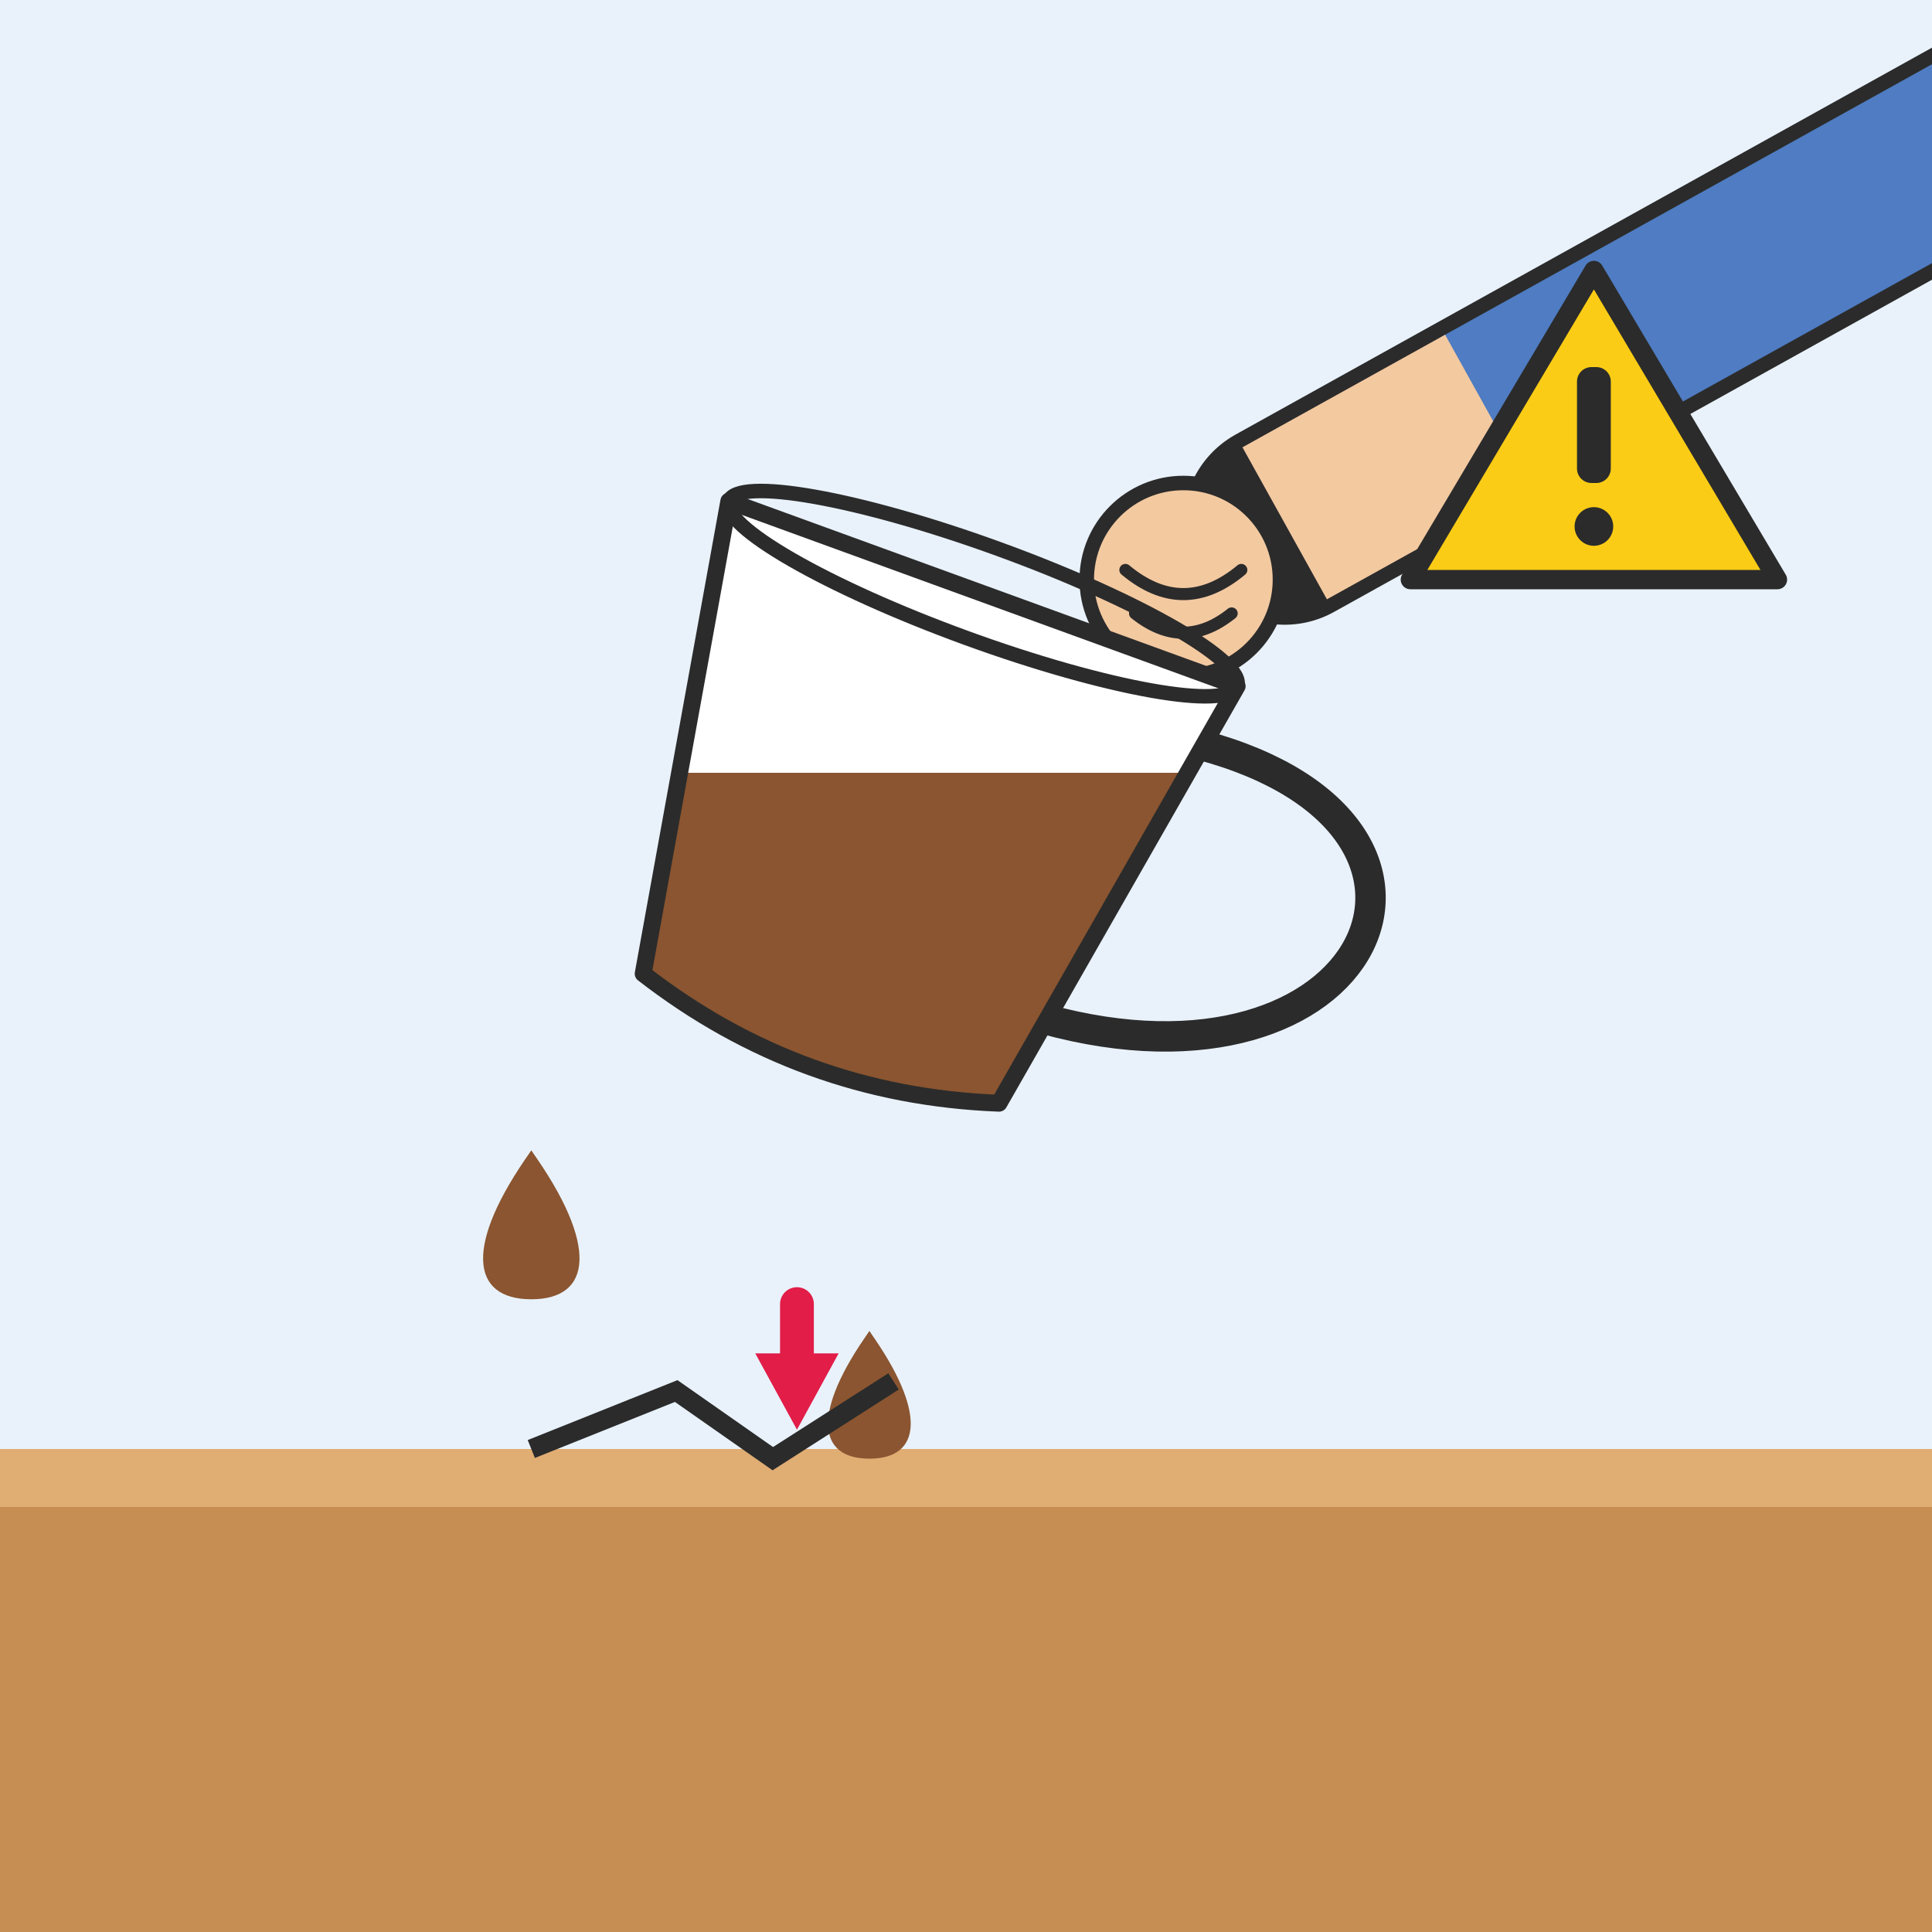
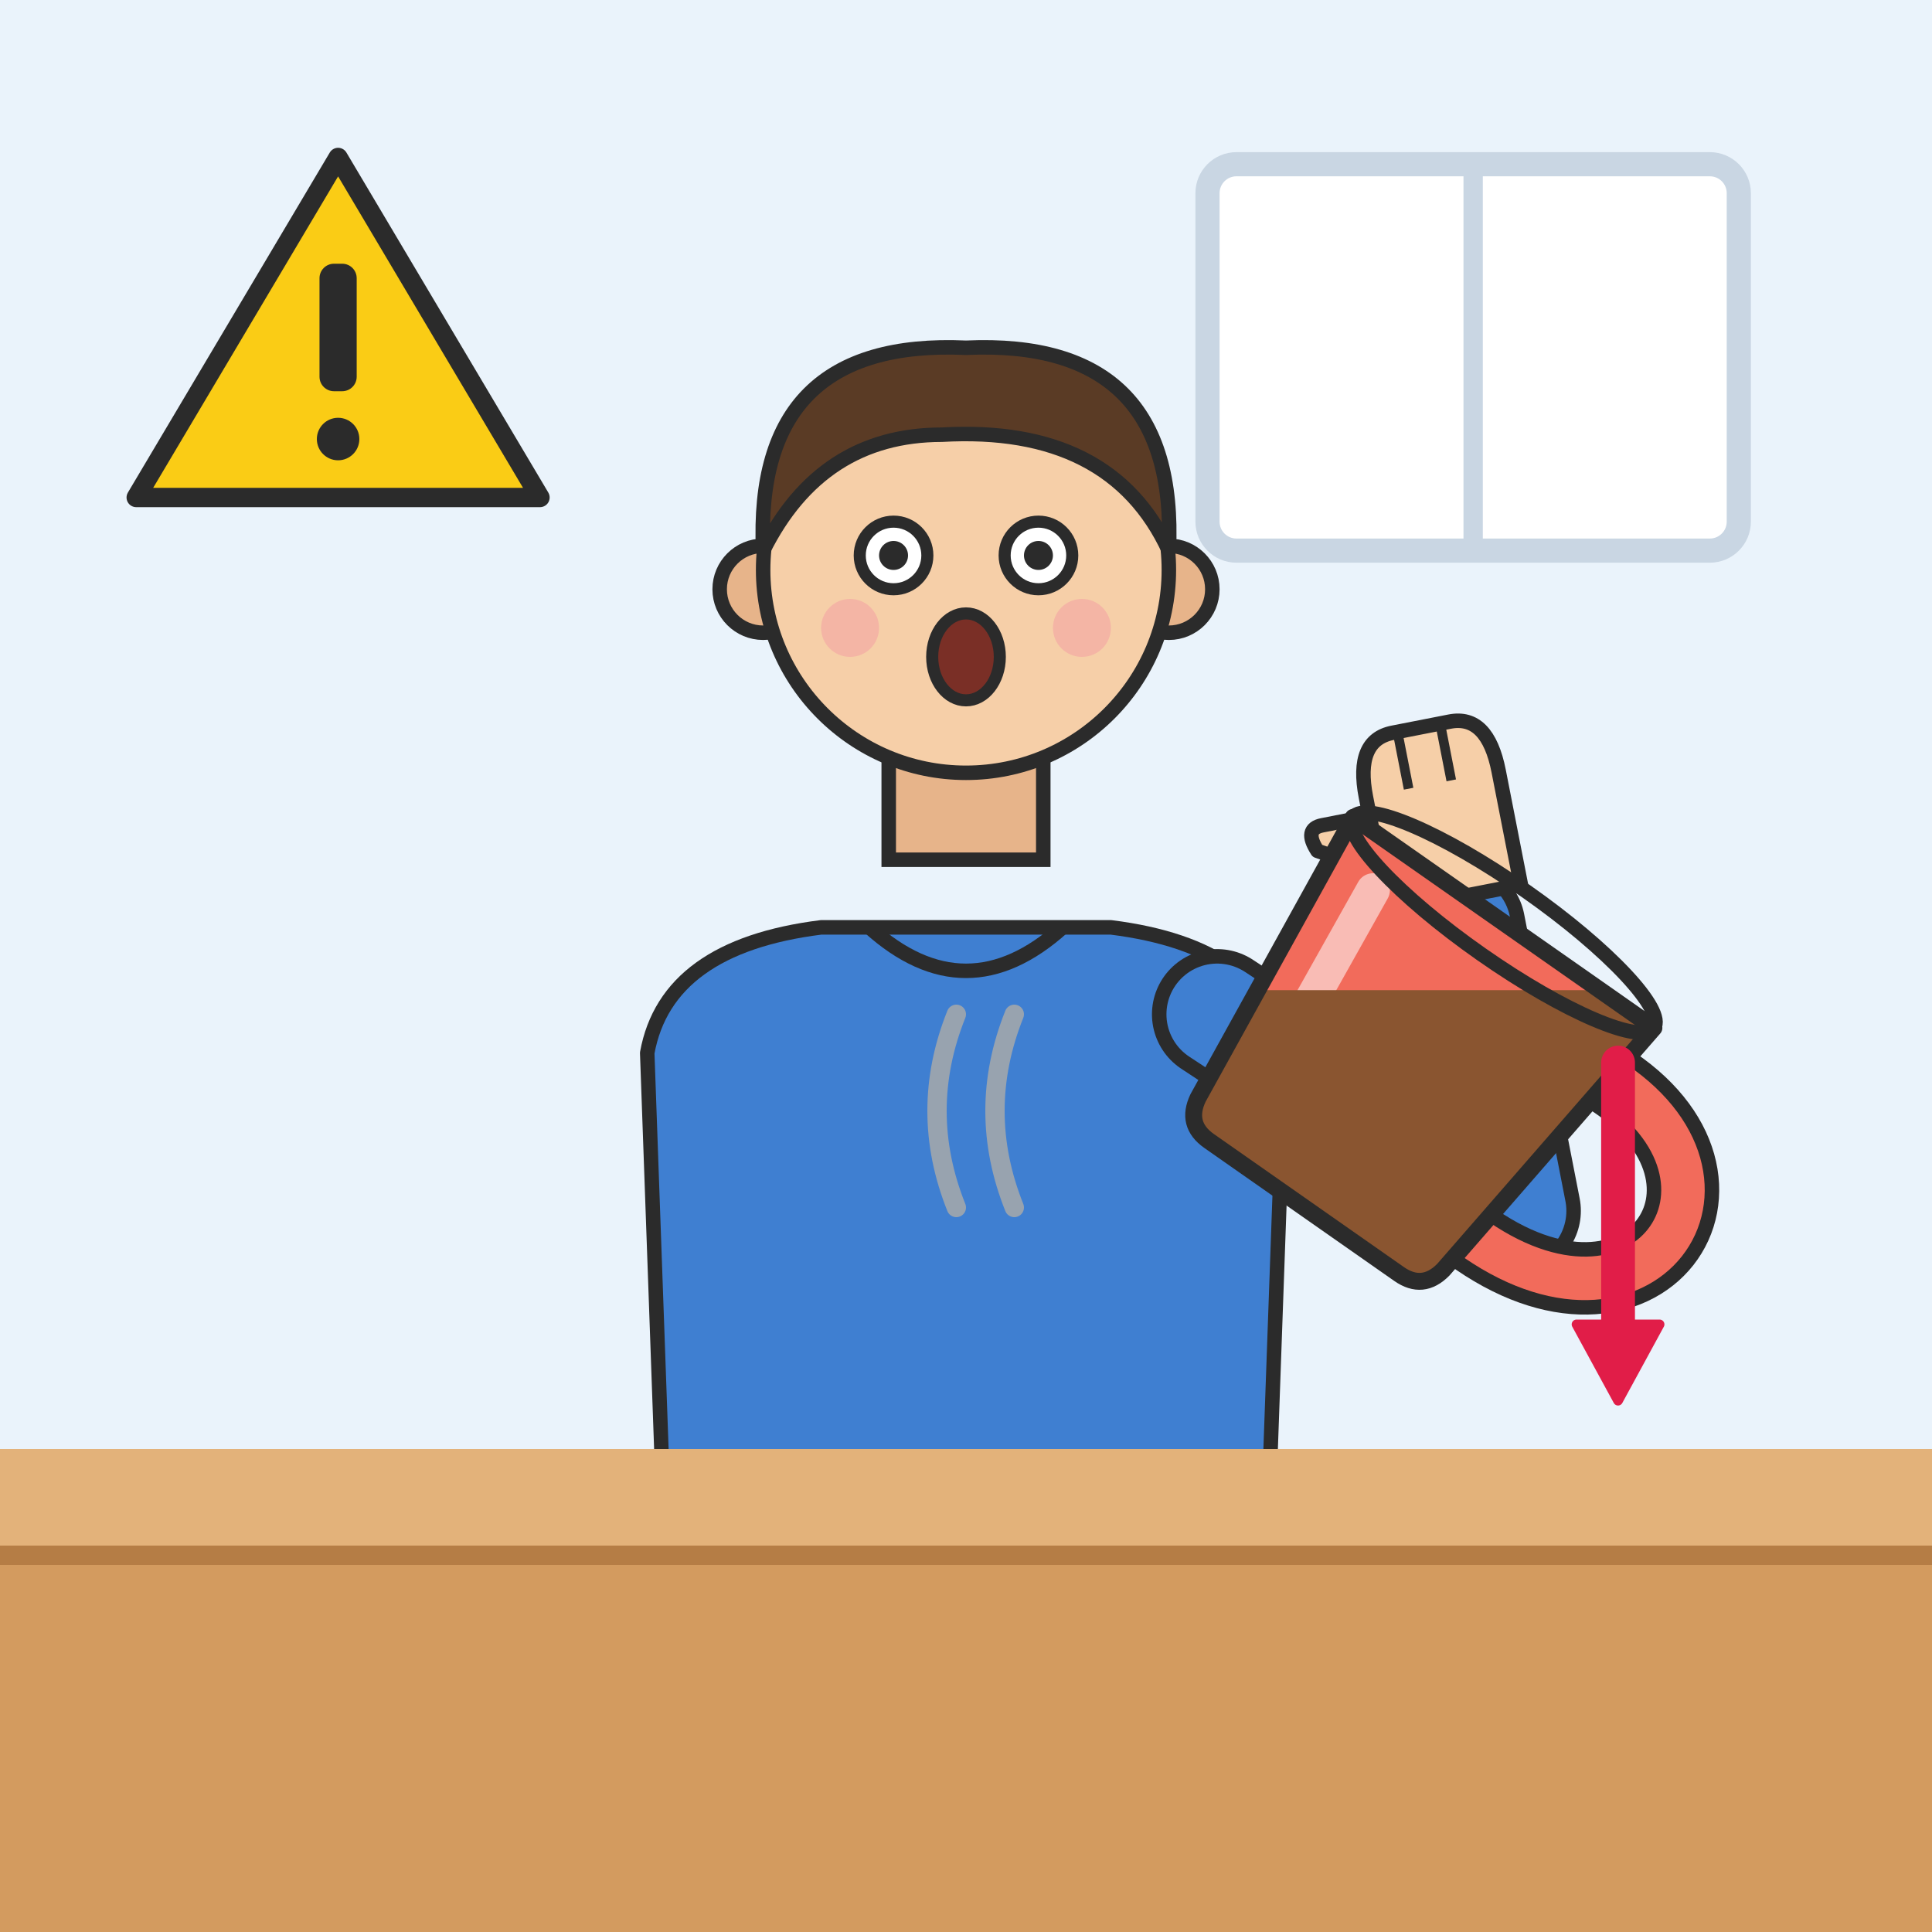
<svg xmlns="http://www.w3.org/2000/svg" viewBox="0 0 400 400" width="400" height="400">
-   <rect width="400" height="400" fill="#e9f2fb" />
-   <rect x="0" y="300" width="400" height="100" fill="#c68e52" />
-   <rect x="0" y="300" width="400" height="12" fill="#e0ad73" />
-   <line x1="265.98" y1="108.345" x2="682.079" y2="-122.821" stroke="#2b2b2b" stroke-width="42.0" stroke-linecap="round" />
-   <line x1="307.939" y1="85.034" x2="682.079" y2="-122.821" stroke="#4f7cc2" stroke-width="36.0" stroke-linecap="round" />
-   <line x1="265.98" y1="108.345" x2="307.939" y2="85.034" stroke="#f3c9a0" stroke-width="36.0" stroke-linecap="butt" />
-   <circle cx="245" cy="120" r="20.0" fill="#f3c9a0" stroke="#2b2b2b" stroke-width="3" />
-   <path d="M233.0,118.0 q12.0,10.0 24.0,0 M235.0,127.0 q10.0,8.0 20.0,0" fill="none" stroke="#2b2b2b" stroke-width="2.5" stroke-linecap="round" />
-   <clipPath id="c28">
-     <path d="M-40,-70 L40,-70 L28,0 Q0,9 -28,0 Z" transform="translate(170,215) rotate(20) scale(1.4,1.4)" />
+   <rect width="400" height="400" fill="#eaf3fb" />
+   <rect x="250" y="34" width="110" height="80" rx="6" fill="#fff" stroke="#c9d6e3" stroke-width="5" />
+   <line x1="305" y1="34" x2="305" y2="114" stroke="#c9d6e3" stroke-width="4" />
+   <path d="M184,154 L184,178 L216,178 L216,154 Z" fill="#e7b48a" stroke="#2b2b2b" stroke-width="3" />
+   <path d="M138,330 L134,218 Q138,196 170,192 L230,192 Q262,196 266,218 L262,330 Z" fill="#3f7fd1" stroke="#2b2b2b" stroke-width="3" stroke-linejoin="round" />
+   <path d="M180,192 Q200,210 220,192" fill="none" stroke="#2b2b2b" stroke-width="3" />
+   <circle cx="158" cy="122" r="9" fill="#e7b48a" stroke="#2b2b2b" stroke-width="3" />
+   <circle cx="242" cy="122" r="9" fill="#e7b48a" stroke="#2b2b2b" stroke-width="3" />
+   <circle cx="200" cy="118" r="42" fill="#f6cfa8" stroke="#2b2b2b" stroke-width="3" />
+   <path d="M158,114 Q156,70 200,72 Q244,70 242,114 Q230,88 195,90 Q170,90 158,114 Z" fill="#5a3b25" stroke="#2b2b2b" stroke-width="3" stroke-linejoin="round" />
+   <circle cx="185" cy="115" r="7" fill="#fff" stroke="#2b2b2b" stroke-width="2.5" />
+   <circle cx="185" cy="115" r="3" fill="#2b2b2b" />
+   <circle cx="215" cy="115" r="7" fill="#fff" stroke="#2b2b2b" stroke-width="2.5" />
+   <circle cx="215" cy="115" r="3" fill="#2b2b2b" />
+   <circle cx="176" cy="130" r="6" fill="#f4a3a3" opacity=".6" />
+   <circle cx="224" cy="130" r="6" fill="#f4a3a3" opacity=".6" />
+   <ellipse cx="200" cy="136" rx="7" ry="9" fill="#7a2f26" stroke="#2b2b2b" stroke-width="2.5" />
+   <rect x="0" y="300" width="400" height="22" fill="#e3b27a" />
+   <rect x="0" y="322" width="400" height="78" fill="#d39b5f" />
+   <line x1="0" y1="322" x2="400" y2="322" stroke="#b57d45" stroke-width="4" />
+   <path d="M252.0,210.0 L313.8,250.7 L302.3,191.8" fill="none" stroke="#2b2b2b" stroke-width="27" stroke-linecap="round" stroke-linejoin="round" />
+   <path d="M252.0,210.0 L313.8,250.7 L302.3,191.8" fill="none" stroke="#3f7fd1" stroke-width="21" stroke-linecap="round" stroke-linejoin="round" />
+   <g transform="translate(300.0,180.0) rotate(-101.0735)">
+     <path d="M-6,-14 L18,-14 Q30,-14 30,-6 L30,6 Q30,14 18,14 L-6,14 Z" fill="#f6cfa8" stroke="#2b2b2b" stroke-width="3" stroke-linejoin="round" />
+     <path d="M14,-14 L14,-24 Q14,-28 9,-26 L2,-14" fill="#f6cfa8" stroke="#2b2b2b" stroke-width="3" stroke-linejoin="round" />
+     <path d="M18,-5 L30,-5 M18,4 L30,4" stroke="#2b2b2b" stroke-width="2" />
+   </g>
+   <clipPath id="u1">
+     <path d="M-38,-72 L38,-72 L31,-6 Q30,0 24,0 L-24,0 Q-30,0 -31,-6 Z" transform="translate(270.0,250.0) rotate(35) scale(1.0,1.0)" />
  </clipPath>
-   <g transform="translate(170,215) rotate(20) scale(1.4,1.4)">
-     <path d="M38,-60 C84,-64 80,-18 30,-14" fill="none" stroke="#2b2b2b" stroke-width="4.5" stroke-linecap="round" />
-     <path d="M-40,-70 L40,-70 L28,0 Q0,9 -28,0 Z" fill="#fff" />
+   <g transform="translate(270.0,250.0) rotate(35) scale(1.0,1.0)">
+     <path d="M36,-58 C76,-60 76,-14 31,-15" fill="none" stroke="#2b2b2b" stroke-width="15.00" stroke-linecap="round" />
+     <path d="M36,-58 C76,-60 76,-14 31,-15" fill="none" stroke="#f26b5b" stroke-width="9.00" stroke-linecap="round" />
+     <path d="M-38,-72 L38,-72 L31,-6 Q30,0 24,0 L-24,0 Q-30,0 -31,-6 Z" fill="#f26b5b" />
+     <path d="M-26,-62 L-21,-12" stroke="#fff" stroke-opacity=".55" stroke-width="7" stroke-linecap="round" />
  </g>
-   <rect x="44" y="160" width="252" height="280.0" fill="#8a5530" clip-path="url(#c28)" />
-   <g transform="translate(170,215) rotate(20) scale(1.4,1.4)">
-     <path d="M-40,-70 L40,-70 L28,0 Q0,9 -28,0 Z" fill="none" stroke="#2b2b2b" stroke-width="2.5" stroke-linejoin="round" />
-     <ellipse cx="0" cy="-70" rx="40" ry="7" fill="none" stroke="#2b2b2b" stroke-width="2.143" />
+   <rect x="150.0" y="205.0" width="240.0" height="240.0" fill="#8a5530" clip-path="url(#u1)" />
+   <g transform="translate(270.0,250.0) rotate(35) scale(1.0,1.0)">
+     <path d="M-38,-72 L38,-72 L31,-6 Q30,0 24,0 L-24,0 Q-30,0 -31,-6 Z" fill="none" stroke="#2b2b2b" stroke-width="3.50" stroke-linejoin="round" />
+     <ellipse cx="0" cy="-72" rx="38" ry="8" fill="none" stroke="#2b2b2b" stroke-width="3.00" />
  </g>
-   <path d="M110,238.2 q-9,14 0,20 q9,-6 0,-20z" fill="#8a5530" stroke="none" transform="translate(0,0)" />
-   <path d="M110,238.2 C96.0,257.8 97.4,269.0 110,269.0 C122.6,269.0 124.0,257.8 110,238.2z" fill="#8a5530" />
-   <path d="M180,275.6 q-9,14 0,20 q9,-6 0,-20z" fill="#8a5530" stroke="none" transform="translate(0,0)" />
-   <path d="M180,275.6 C168.0,292.4 169.2,302.0 180,302.0 C190.8,302.0 192.0,292.4 180,275.6z" fill="#8a5530" />
-   <line x1="165" y1="270" x2="165.0" y2="281.6" stroke="#e11d48" stroke-width="7" stroke-linecap="round" />
-   <polygon points="165,296 156.37,280.204 173.63,280.204" fill="#e11d48" />
-   <polygon points="330,56.0 368.0,120.0 292.0,120.0" fill="#facc15" stroke="#2b2b2b" stroke-width="4" stroke-linejoin="round" />
-   <rect x="326.5" y="76.0" width="7.0" height="24.0" rx="3" fill="#2b2b2b" />
-   <circle cx="330" cy="109.0" r="4.0" fill="#2b2b2b" />
-   <path d="M110,300 l30,-12 l20,14 l25,-16" fill="none" stroke="#2b2b2b" stroke-width="4" />
+   <path d="M210,210.0 q-8,20.0 0,40" fill="none" stroke="#98a3af" stroke-width="4" stroke-linecap="round" />
+   <path d="M198,210.0 q-8,20.0 0,40" fill="none" stroke="#98a3af" stroke-width="4" stroke-linecap="round" />
+   <line x1="335.0" y1="220.0" x2="335.0" y2="277.4" stroke="#e11d48" stroke-width="7" stroke-linecap="round" />
+   <polygon points="335.0,290.0 326.4,274.2 343.6,274.2" fill="#e11d48" stroke="#e11d48" stroke-width="2" stroke-linejoin="round" />
+   <polygon points="70,32.6 111.8,103.0 28.2,103.0" fill="#facc15" stroke="#2b2b2b" stroke-width="4" stroke-linejoin="round" />
+   <rect x="66.15" y="54.6" width="7.7" height="26.4" rx="3" fill="#2b2b2b" />
+   <circle cx="70" cy="90.9" r="4.4" fill="#2b2b2b" />
</svg>
